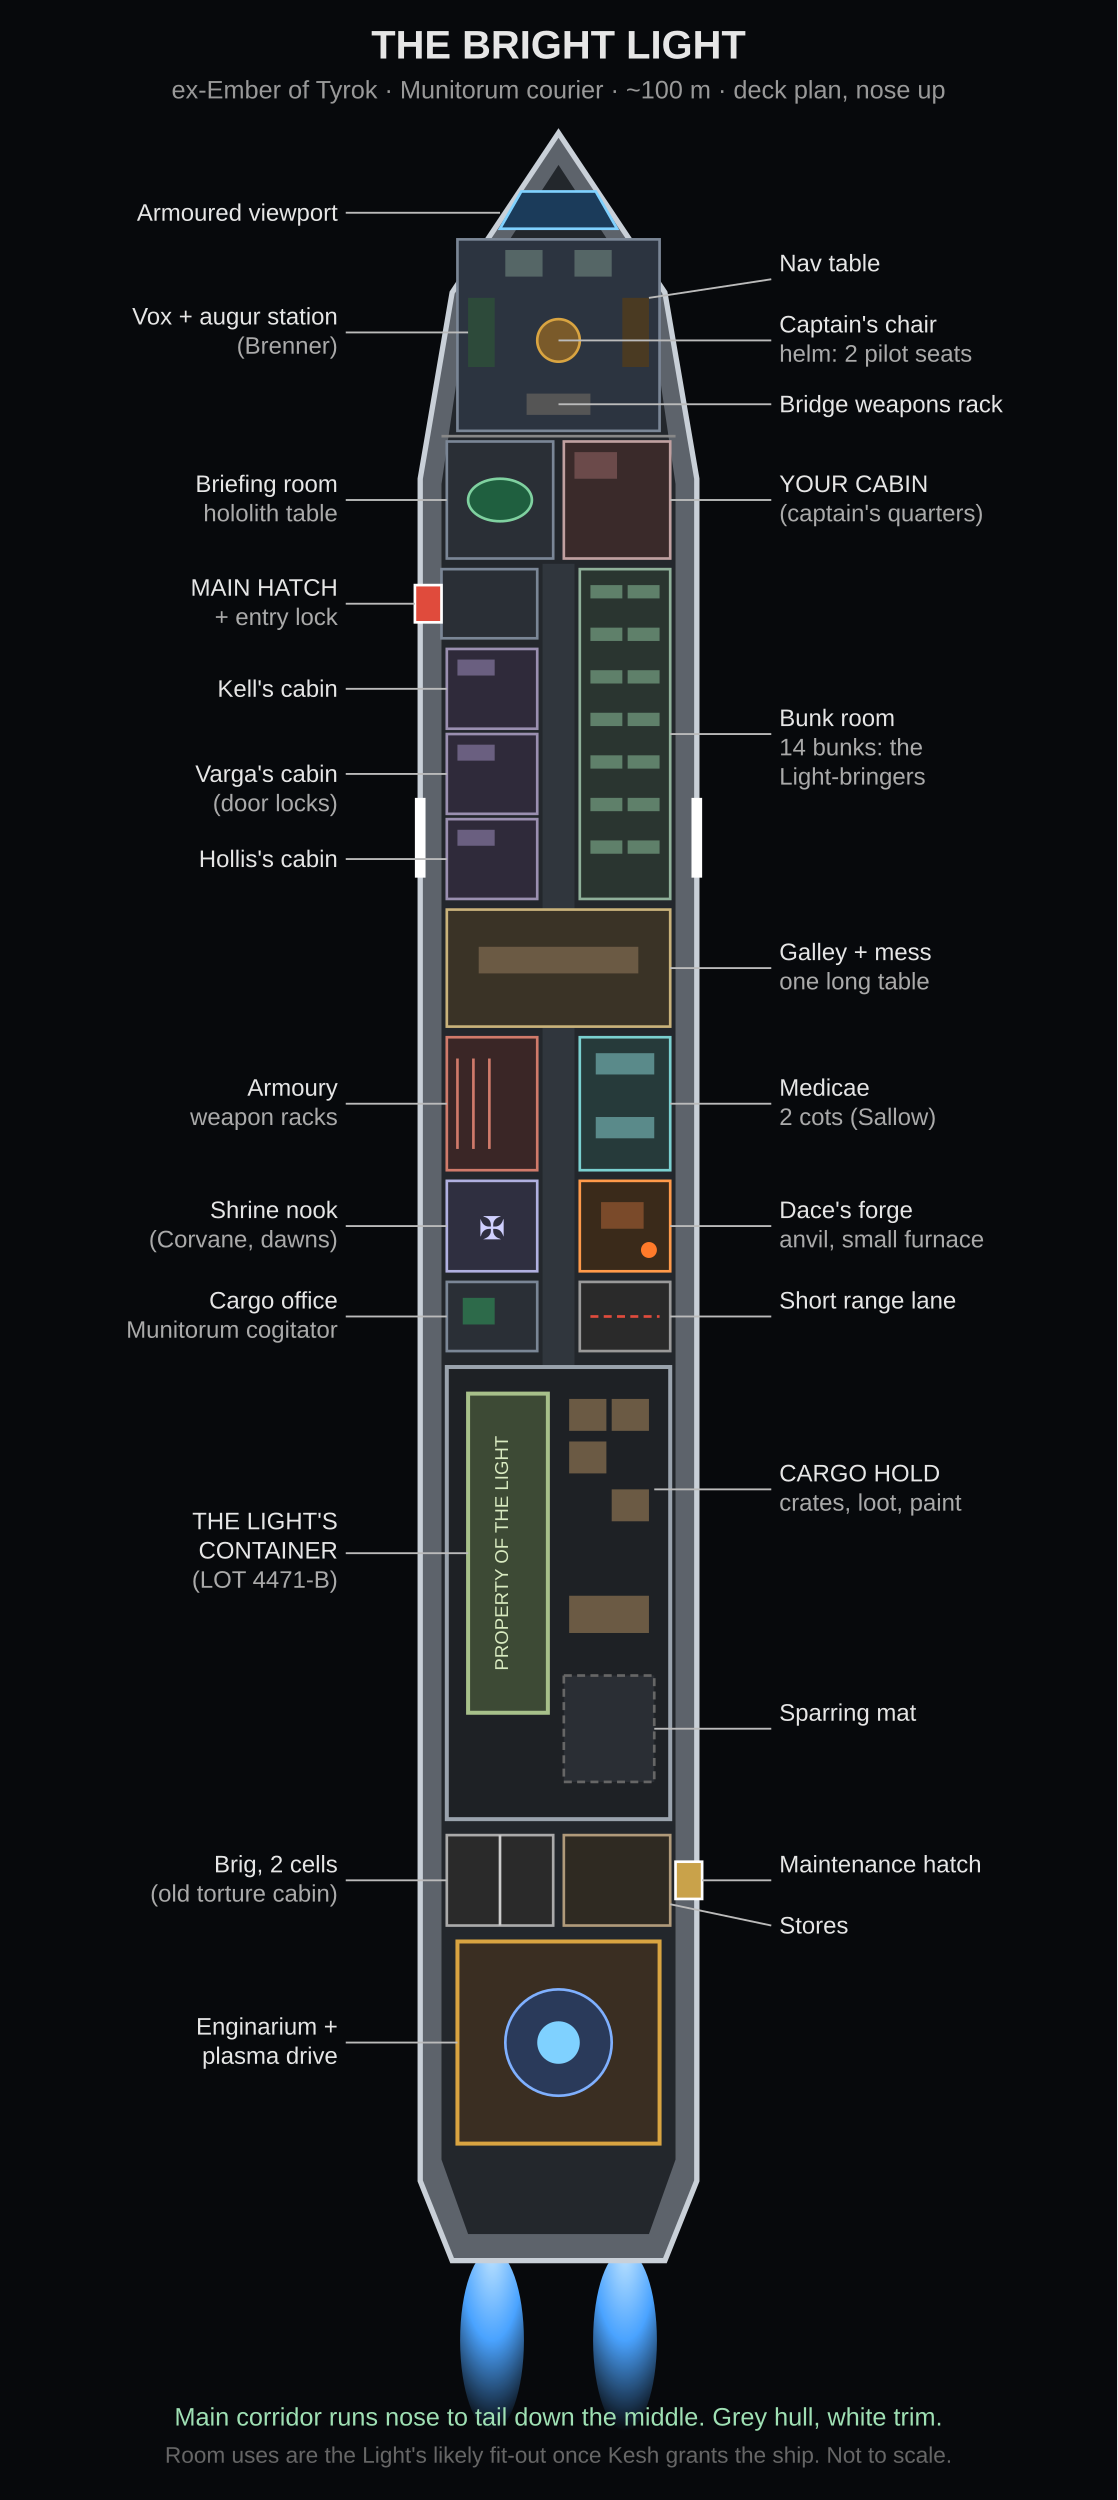
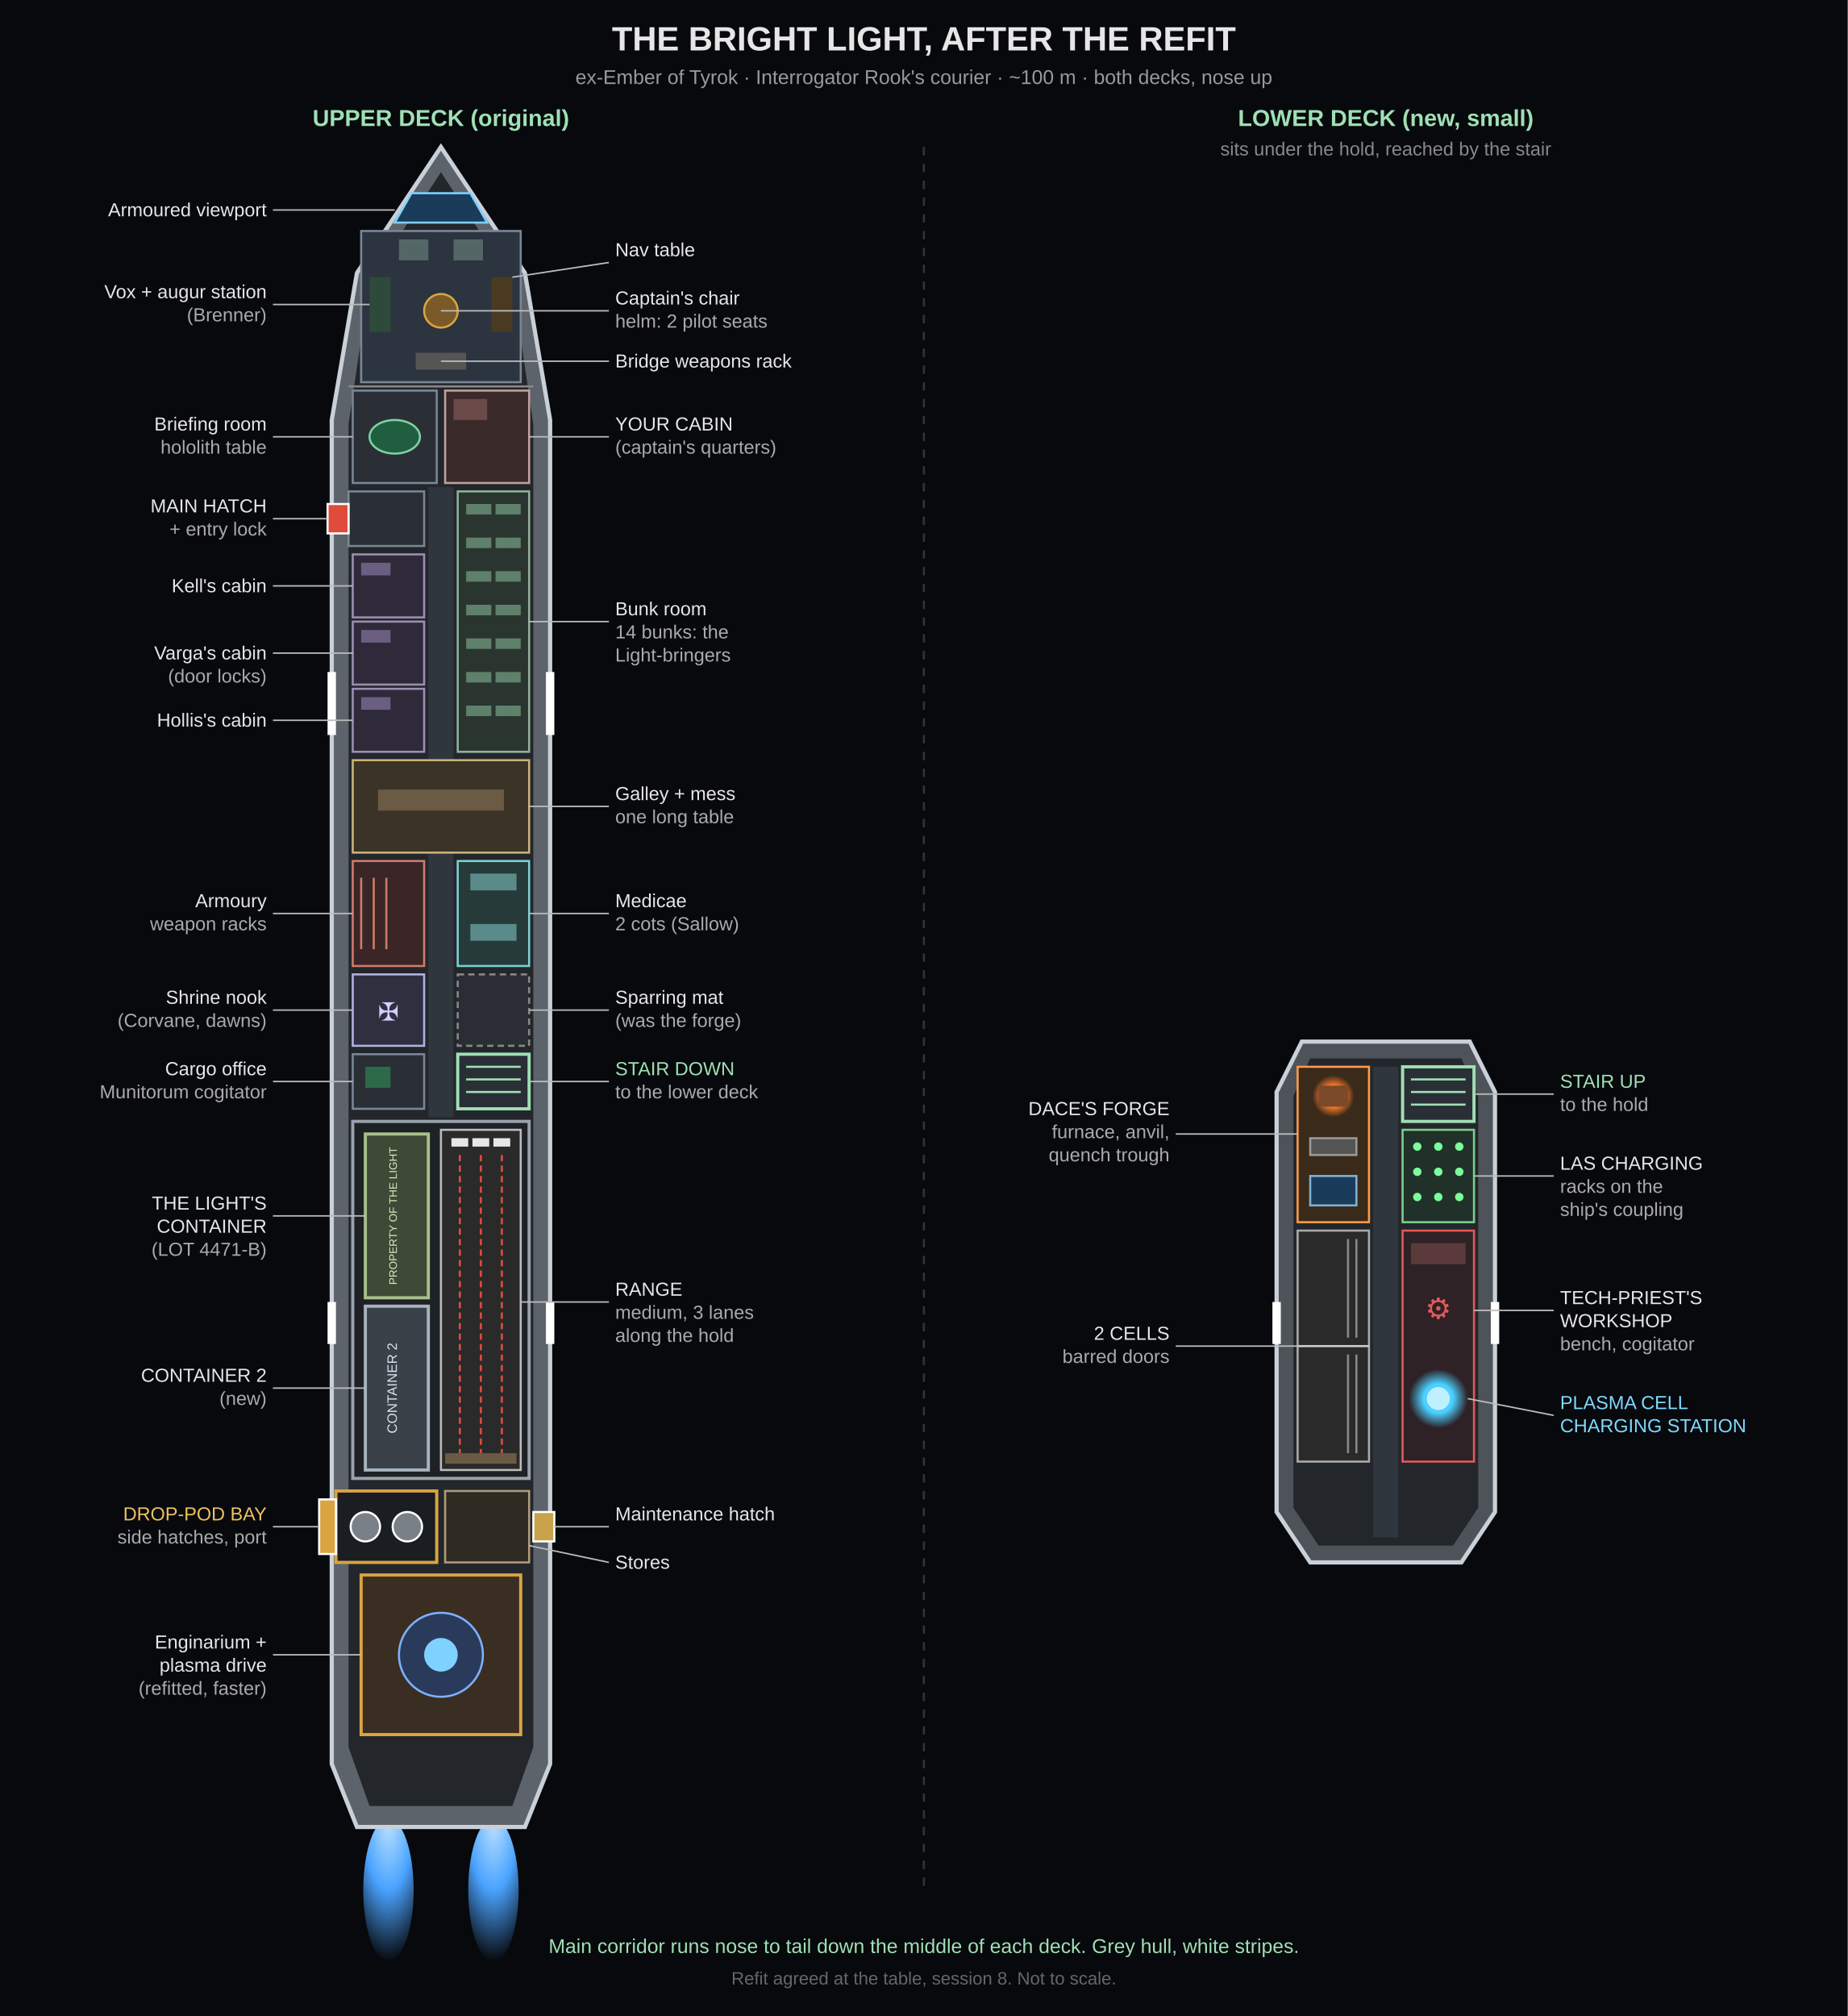
- <svg xmlns="http://www.w3.org/2000/svg" viewBox="0 0 420 940" width="420" height="940" style="background:#0b0d12" font-family="Arial, sans-serif">
+ <svg xmlns="http://www.w3.org/2000/svg" viewBox="0 0 880 960" width="880" height="960" style="background:#07090c" font-family="Arial, sans-serif">
  <defs>
    <radialGradient id="eng" cx="0.5" cy="0" r="1">
      <stop offset="0" stop-color="#bfe4ff" />
      <stop offset="0.5" stop-color="#4aa3ff" />
      <stop offset="1" stop-color="#4aa3ff" stop-opacity="0" />
    </radialGradient>
+     <radialGradient id="plasma" cx="0.5" cy="0.5" r="0.5">
+       <stop offset="0" stop-color="#e8f8ff" />
+       <stop offset="0.5" stop-color="#4ad0ff" />
+       <stop offset="1" stop-color="#4ad0ff" stop-opacity="0" />
+     </radialGradient>
+     <radialGradient id="fire" cx="0.5" cy="0.5" r="0.5">
+       <stop offset="0" stop-color="#ffe0a0" />
+       <stop offset="0.5" stop-color="#ff7a2a" />
+       <stop offset="1" stop-color="#ff7a2a" stop-opacity="0" />
+     </radialGradient>
  </defs>
-   <rect width="420" height="940" fill="#07090c" />
-   <text x="210" y="22" fill="#e6e6e6" font-size="15" font-weight="bold" text-anchor="middle">THE BRIGHT LIGHT</text>
-   <text x="210" y="37" fill="#999" font-size="9.5" text-anchor="middle">ex-Ember of Tyrok · Munitorum courier · ~100 m · deck plan, nose up</text>
-   <ellipse cx="185" cy="880" rx="12" ry="34" fill="url(#eng)" />
-   <ellipse cx="235" cy="880" rx="12" ry="34" fill="url(#eng)" />
-   <path d="M210 50 L250 110 L262 180 L262 820 L250 850 L170 850 L158 820 L158 180 L170 110 Z" fill="#5d636b" stroke="#c9d0d8" stroke-width="2" />
-   <path d="M210 62 L244 114 L254 182 L254 812 L244 840 L176 840 L166 812 L166 182 L176 114 Z" fill="#23272c" />
-   <path d="M158 300 L158 330" stroke="#fff" stroke-width="4" />
-   <path d="M262 300 L262 330" stroke="#fff" stroke-width="4" />
-   <path d="M196 72 L224 72 L232 86 L188 86 Z" fill="#1b3b5a" stroke="#7fd1ff" />
-   <rect x="172" y="90" width="76" height="72" fill="#2c3440" stroke="#7a8696" />
-   <rect x="190" y="94" width="14" height="10" fill="#566" />
-   <rect x="216" y="94" width="14" height="10" fill="#566" />
-   <circle cx="210" cy="128" r="8" fill="#7a5a2a" stroke="#d9a441" />
-   <rect x="176" y="112" width="10" height="26" fill="#2d4a3a" />
-   <rect x="234" y="112" width="10" height="26" fill="#4a3a22" />
-   <rect x="198" y="148" width="24" height="8" fill="#555" />
-   <line x1="166" y1="164" x2="254" y2="164" stroke="#888" />
-   <rect x="168" y="166" width="40" height="44" fill="#2a2f36" stroke="#7a8696" />
-   <ellipse cx="188" cy="188" rx="12" ry="8" fill="#1f5f3f" stroke="#7fd1a0" />
-   <rect x="212" y="166" width="40" height="44" fill="#3a2a2a" stroke="#c0a0a0" />
-   <rect x="216" y="170" width="16" height="10" fill="#6b4a4a" />
-   <rect x="204" y="212" width="12" height="430" fill="#30363d" />
-   <rect x="166" y="214" width="36" height="26" fill="#2a2f36" stroke="#7a8696" />
-   <rect x="156" y="220" width="10" height="14" fill="#e04b3c" stroke="#fff" />
-   <rect x="168" y="244" width="34" height="30" fill="#2f2a3a" stroke="#9a8fb0" />
-   <rect x="168" y="276" width="34" height="30" fill="#2f2a3a" stroke="#9a8fb0" />
-   <rect x="168" y="308" width="34" height="30" fill="#2f2a3a" stroke="#9a8fb0" />
-   <g fill="#6a5f80">
-     <rect x="172" y="248" width="14" height="6" />
-     <rect x="172" y="280" width="14" height="6" />
-     <rect x="172" y="312" width="14" height="6" />
+   <rect width="880" height="960" fill="#07090c" />
+   <text x="440" y="24" fill="#e6e6e6" font-size="16" font-weight="bold" text-anchor="middle">THE BRIGHT LIGHT, AFTER THE REFIT</text>
+   <text x="440" y="40" fill="#999" font-size="9.5" text-anchor="middle">ex-Ember of Tyrok · Interrogator Rook's courier · ~100 m · both decks, nose up</text>
+   <text x="210" y="60" fill="#9fe0b4" font-size="11" font-weight="bold" text-anchor="middle">UPPER DECK (original)</text>
+   <g transform="translate(0 20)">
+     <ellipse cx="185" cy="880" rx="12" ry="34" fill="url(#eng)" />
+     <ellipse cx="235" cy="880" rx="12" ry="34" fill="url(#eng)" />
+     <path d="M210 50 L250 110 L262 180 L262 820 L250 850 L170 850 L158 820 L158 180 L170 110 Z" fill="#5d636b" stroke="#c9d0d8" stroke-width="2" />
+     <path d="M210 62 L244 114 L254 182 L254 812 L244 840 L176 840 L166 812 L166 182 L176 114 Z" fill="#23272c" />
+     <path d="M158 300 L158 330" stroke="#fff" stroke-width="4" />
+     <path d="M262 300 L262 330" stroke="#fff" stroke-width="4" />
+     <path d="M158 600 L158 620" stroke="#fff" stroke-width="4" />
+     <path d="M262 600 L262 620" stroke="#fff" stroke-width="4" />
+     <path d="M196 72 L224 72 L232 86 L188 86 Z" fill="#1b3b5a" stroke="#7fd1ff" />
+     <rect x="172" y="90" width="76" height="72" fill="#2c3440" stroke="#7a8696" />
+     <rect x="190" y="94" width="14" height="10" fill="#566" />
+     <rect x="216" y="94" width="14" height="10" fill="#566" />
+     <circle cx="210" cy="128" r="8" fill="#7a5a2a" stroke="#d9a441" />
+     <rect x="176" y="112" width="10" height="26" fill="#2d4a3a" />
+     <rect x="234" y="112" width="10" height="26" fill="#4a3a22" />
+     <rect x="198" y="148" width="24" height="8" fill="#555" />
+     <line x1="166" y1="164" x2="254" y2="164" stroke="#888" />
+     <rect x="168" y="166" width="40" height="44" fill="#2a2f36" stroke="#7a8696" />
+     <ellipse cx="188" cy="188" rx="12" ry="8" fill="#1f5f3f" stroke="#7fd1a0" />
+     <rect x="212" y="166" width="40" height="44" fill="#3a2a2a" stroke="#c0a0a0" />
+     <rect x="216" y="170" width="16" height="10" fill="#6b4a4a" />
+     <rect x="204" y="212" width="12" height="300" fill="#30363d" />
+     <rect x="166" y="214" width="36" height="26" fill="#2a2f36" stroke="#7a8696" />
+     <rect x="156" y="220" width="10" height="14" fill="#e04b3c" stroke="#fff" />
+     <rect x="168" y="244" width="34" height="30" fill="#2f2a3a" stroke="#9a8fb0" />
+     <rect x="168" y="276" width="34" height="30" fill="#2f2a3a" stroke="#9a8fb0" />
+     <rect x="168" y="308" width="34" height="30" fill="#2f2a3a" stroke="#9a8fb0" />
+     <g fill="#6a5f80">
+       <rect x="172" y="248" width="14" height="6" />
+       <rect x="172" y="280" width="14" height="6" />
+       <rect x="172" y="312" width="14" height="6" />
+     </g>
+     <rect x="218" y="214" width="34" height="124" fill="#2a3530" stroke="#8fb09a" />
+     <g fill="#5f806a">
+       <rect x="222" y="220" width="12" height="5" />
+       <rect x="236" y="220" width="12" height="5" />
+       <rect x="222" y="236" width="12" height="5" />
+       <rect x="236" y="236" width="12" height="5" />
+       <rect x="222" y="252" width="12" height="5" />
+       <rect x="236" y="252" width="12" height="5" />
+       <rect x="222" y="268" width="12" height="5" />
+       <rect x="236" y="268" width="12" height="5" />
+       <rect x="222" y="284" width="12" height="5" />
+       <rect x="236" y="284" width="12" height="5" />
+       <rect x="222" y="300" width="12" height="5" />
+       <rect x="236" y="300" width="12" height="5" />
+       <rect x="222" y="316" width="12" height="5" />
+       <rect x="236" y="316" width="12" height="5" />
+     </g>
+     <rect x="168" y="342" width="84" height="44" fill="#3a3326" stroke="#c9b27a" />
+     <rect x="180" y="356" width="60" height="10" fill="#6b5a44" />
+     <rect x="168" y="390" width="34" height="50" fill="#3a2626" stroke="#d07a6a" />
+     <g stroke="#d07a6a">
+       <line x1="172" y1="398" x2="172" y2="432" />
+       <line x1="178" y1="398" x2="178" y2="432" />
+       <line x1="184" y1="398" x2="184" y2="432" />
+     </g>
+     <rect x="218" y="390" width="34" height="50" fill="#263a3a" stroke="#7ad0d0" />
+     <rect x="224" y="396" width="22" height="8" fill="#5a8a8a" />
+     <rect x="224" y="420" width="22" height="8" fill="#5a8a8a" />
+     <rect x="168" y="444" width="34" height="34" fill="#2f2f40" stroke="#b0b0e0" />
+     <text x="185" y="466" fill="#d0d0ff" font-size="12" text-anchor="middle">✠</text>
+     <rect x="218" y="444" width="34" height="34" fill="#2a2e34" stroke="#888" stroke-dasharray="3 2" />
+     <rect x="168" y="482" width="34" height="26" fill="#2a2f36" stroke="#7a8696" />
+     <rect x="174" y="488" width="12" height="10" fill="#2d6a4a" />
+     <rect x="218" y="482" width="34" height="26" fill="#2a2f36" stroke="#9fe0b4" stroke-width="1.5" />
+     <g stroke="#9fe0b4">
+       <line x1="222" y1="488" x2="248" y2="488" />
+       <line x1="222" y1="494" x2="248" y2="494" />
+       <line x1="222" y1="500" x2="248" y2="500" />
+     </g>
+     <rect x="168" y="514" width="84" height="170" fill="#1e2125" stroke="#9aa3ad" stroke-width="1.5" />
+     <rect x="174" y="520" width="30" height="78" fill="#3d4a35" stroke="#a7c08a" stroke-width="1.5" />
+     <text x="189" y="559" fill="#d8eac0" font-size="5.2" text-anchor="middle" transform="rotate(-90 189 559)">PROPERTY OF THE LIGHT</text>
+     <rect x="174" y="602" width="30" height="78" fill="#3a4148" stroke="#a7b4c0" stroke-width="1.5" />
+     <text x="189" y="641" fill="#d8e0ea" font-size="6.5" text-anchor="middle" transform="rotate(-90 189 641)">CONTAINER 2</text>
+     <rect x="210" y="518" width="38" height="162" fill="#2a2a2a" stroke="#bbb" />
+     <g stroke="#e04b3c" stroke-dasharray="3 2">
+       <line x1="219" y1="530" x2="219" y2="672" />
+       <line x1="229" y1="530" x2="229" y2="672" />
+       <line x1="239" y1="530" x2="239" y2="672" />
+     </g>
+     <g fill="#e6e6e6">
+       <rect x="215" y="522" width="8" height="4" />
+       <rect x="225" y="522" width="8" height="4" />
+       <rect x="235" y="522" width="8" height="4" />
+     </g>
+     <rect x="212" y="672" width="34" height="5" fill="#6b5a44" />
+     <rect x="160" y="690" width="48" height="34" fill="#1a1d21" stroke="#d9a441" stroke-width="1.5" />
+     <circle cx="174" cy="707" r="7" fill="#7a8088" stroke="#fff" />
+     <circle cx="194" cy="707" r="7" fill="#7a8088" stroke="#fff" />
+     <rect x="152" y="694" width="8" height="26" fill="#d9a441" stroke="#fff" />
+     <rect x="254" y="700" width="10" height="14" fill="#c9a24a" stroke="#fff" />
+     <rect x="212" y="690" width="40" height="34" fill="#2f2a22" stroke="#b09a7a" />
+     <rect x="172" y="730" width="76" height="76" fill="#3a2e22" stroke="#d9a441" stroke-width="1.5" />
+     <circle cx="210" cy="768" r="20" fill="#2a3a5a" stroke="#7fb0ff" />
+     <circle cx="210" cy="768" r="8" fill="#7fd1ff" />
+     <g stroke="#bbb" stroke-width="0.7">
+       <line x1="188" y1="80" x2="130" y2="80" />
+       <line x1="176" y1="125" x2="130" y2="125" />
+       <line x1="168" y1="188" x2="130" y2="188" />
+       <line x1="156" y1="227" x2="130" y2="227" />
+       <line x1="168" y1="259" x2="130" y2="259" />
+       <line x1="168" y1="291" x2="130" y2="291" />
+       <line x1="168" y1="323" x2="130" y2="323" />
+       <line x1="168" y1="415" x2="130" y2="415" />
+       <line x1="168" y1="461" x2="130" y2="461" />
+       <line x1="168" y1="495" x2="130" y2="495" />
+       <line x1="174" y1="559" x2="130" y2="559" />
+       <line x1="174" y1="641" x2="130" y2="641" />
+       <line x1="152" y1="707" x2="130" y2="707" />
+       <line x1="172" y1="768" x2="130" y2="768" />
+       <line x1="244" y1="112" x2="290" y2="105" />
+       <line x1="210" y1="128" x2="290" y2="128" />
+       <line x1="210" y1="152" x2="290" y2="152" />
+       <line x1="252" y1="188" x2="290" y2="188" />
+       <line x1="252" y1="276" x2="290" y2="276" />
+       <line x1="252" y1="364" x2="290" y2="364" />
+       <line x1="252" y1="415" x2="290" y2="415" />
+       <line x1="252" y1="461" x2="290" y2="461" />
+       <line x1="252" y1="495" x2="290" y2="495" />
+       <line x1="248" y1="600" x2="290" y2="600" />
+       <line x1="264" y1="707" x2="290" y2="707" />
+       <line x1="252" y1="716" x2="290" y2="724" />
+     </g>
+     <g font-size="9" fill="#e6e6e6">
+       <g text-anchor="end">
+         <text x="127" y="83">Armoured viewport</text>
+         <text x="127" y="122">Vox + augur station</text>
+         <text x="127" y="133" fill="#aaa">(Brenner)</text>
+         <text x="127" y="185">Briefing room</text>
+         <text x="127" y="196" fill="#aaa">hololith table</text>
+         <text x="127" y="224">MAIN HATCH</text>
+         <text x="127" y="235" fill="#aaa">+ entry lock</text>
+         <text x="127" y="262">Kell's cabin</text>
+         <text x="127" y="294">Varga's cabin</text>
+         <text x="127" y="305" fill="#aaa">(door locks)</text>
+         <text x="127" y="326">Hollis's cabin</text>
+         <text x="127" y="412">Armoury</text>
+         <text x="127" y="423" fill="#aaa">weapon racks</text>
+         <text x="127" y="458">Shrine nook</text>
+         <text x="127" y="469" fill="#aaa">(Corvane, dawns)</text>
+         <text x="127" y="492">Cargo office</text>
+         <text x="127" y="503" fill="#aaa">Munitorum cogitator</text>
+         <text x="127" y="556">THE LIGHT'S</text>
+         <text x="127" y="567">CONTAINER</text>
+         <text x="127" y="578" fill="#aaa">(LOT 4471-B)</text>
+         <text x="127" y="638">CONTAINER 2</text>
+         <text x="127" y="649" fill="#aaa">(new)</text>
+         <text x="127" y="704" fill="#f0c060">DROP-POD BAY</text>
+         <text x="127" y="715" fill="#aaa">side hatches, port</text>
+         <text x="127" y="765">Enginarium +</text>
+         <text x="127" y="776">plasma drive</text>
+         <text x="127" y="787" fill="#aaa">(refitted, faster)</text>
+       </g>
+       <text x="293" y="102">Nav table</text>
+       <text x="293" y="125">Captain's chair</text>
+       <text x="293" y="136" fill="#aaa">helm: 2 pilot seats</text>
+       <text x="293" y="155">Bridge weapons rack</text>
+       <text x="293" y="185">YOUR CABIN</text>
+       <text x="293" y="196" fill="#aaa">(captain's quarters)</text>
+       <text x="293" y="273">Bunk room</text>
+       <text x="293" y="284" fill="#aaa">14 bunks: the</text>
+       <text x="293" y="295" fill="#aaa">Light-bringers</text>
+       <text x="293" y="361">Galley + mess</text>
+       <text x="293" y="372" fill="#aaa">one long table</text>
+       <text x="293" y="412">Medicae</text>
+       <text x="293" y="423" fill="#aaa">2 cots (Sallow)</text>
+       <text x="293" y="458">Sparring mat</text>
+       <text x="293" y="469" fill="#aaa">(was the forge)</text>
+       <text x="293" y="492" fill="#9fe0b4">STAIR DOWN</text>
+       <text x="293" y="503" fill="#aaa">to the lower deck</text>
+       <text x="293" y="597">RANGE</text>
+       <text x="293" y="608" fill="#aaa">medium, 3 lanes</text>
+       <text x="293" y="619" fill="#aaa">along the hold</text>
+       <text x="293" y="704">Maintenance hatch</text>
+       <text x="293" y="727">Stores</text>
+     </g>
  </g>
-   <rect x="218" y="214" width="34" height="124" fill="#2a3530" stroke="#8fb09a" />
-   <g fill="#5f806a">
-     <rect x="222" y="220" width="12" height="5" />
-     <rect x="236" y="220" width="12" height="5" />
-     <rect x="222" y="236" width="12" height="5" />
-     <rect x="236" y="236" width="12" height="5" />
-     <rect x="222" y="252" width="12" height="5" />
-     <rect x="236" y="252" width="12" height="5" />
-     <rect x="222" y="268" width="12" height="5" />
-     <rect x="236" y="268" width="12" height="5" />
-     <rect x="222" y="284" width="12" height="5" />
-     <rect x="236" y="284" width="12" height="5" />
-     <rect x="222" y="300" width="12" height="5" />
-     <rect x="236" y="300" width="12" height="5" />
-     <rect x="222" y="316" width="12" height="5" />
-     <rect x="236" y="316" width="12" height="5" />
+   <line x1="440" y1="70" x2="440" y2="900" stroke="#333" stroke-dasharray="4 4" />
+   <text x="660" y="60" fill="#9fe0b4" font-size="11" font-weight="bold" text-anchor="middle">LOWER DECK (new, small)</text>
+   <text x="660" y="74" fill="#888" font-size="9" text-anchor="middle">sits under the hold, reached by the stair</text>
+   <g transform="translate(0 20)">
+     <path d="M620 476 L700 476 L712 500 L712 700 L696 724 L624 724 L608 700 L608 500 Z" fill="#4d5359" stroke="#c9d0d8" stroke-width="2" />
+     <path d="M624 484 L696 484 L704 502 L704 698 L692 716 L628 716 L616 698 L616 502 Z" fill="#23272c" />
+     <path d="M608 600 L608 620" stroke="#fff" stroke-width="4" />
+     <path d="M712 600 L712 620" stroke="#fff" stroke-width="4" />
+     <rect x="668" y="488" width="34" height="26" fill="#2a2f36" stroke="#9fe0b4" stroke-width="1.5" />
+     <g stroke="#9fe0b4">
+       <line x1="672" y1="494" x2="698" y2="494" />
+       <line x1="672" y1="500" x2="698" y2="500" />
+       <line x1="672" y1="506" x2="698" y2="506" />
+     </g>
+     <rect x="654" y="488" width="12" height="224" fill="#30363d" />
+     <rect x="618" y="488" width="34" height="74" fill="#3a2a1a" stroke="#ff9a4a" />
+     <circle cx="635" cy="502" r="10" fill="url(#fire)" />
+     <rect x="628" y="497" width="14" height="10" fill="#7a4a2a" />
+     <rect x="624" y="522" width="22" height="8" fill="#555" stroke="#999" />
+     <rect x="624" y="540" width="22" height="14" fill="#1b3b5a" stroke="#7fb0d0" />
+     <rect x="668" y="518" width="34" height="44" fill="#22302a" stroke="#7ad08a" />
+     <g fill="#7aff9a">
+       <circle cx="675" cy="526" r="2" />
+       <circle cx="685" cy="526" r="2" />
+       <circle cx="695" cy="526" r="2" />
+       <circle cx="675" cy="538" r="2" />
+       <circle cx="685" cy="538" r="2" />
+       <circle cx="695" cy="538" r="2" />
+       <circle cx="675" cy="550" r="2" />
+       <circle cx="685" cy="550" r="2" />
+       <circle cx="695" cy="550" r="2" />
+     </g>
+     <rect x="618" y="566" width="34" height="110" fill="#2a2a2a" stroke="#aaa" />
+     <line x1="618" y1="621" x2="652" y2="621" stroke="#ccc" />
+     <g stroke="#888">
+       <line x1="646" y1="570" x2="646" y2="617" />
+       <line x1="642" y1="570" x2="642" y2="617" />
+       <line x1="646" y1="625" x2="646" y2="672" />
+       <line x1="642" y1="625" x2="642" y2="672" />
+     </g>
+     <rect x="668" y="566" width="34" height="110" fill="#2e2226" stroke="#e05a5a" />
+     <rect x="672" y="572" width="26" height="10" fill="#5a3a3a" />
+     <text x="685" y="608" fill="#e05a5a" font-size="14" text-anchor="middle">⚙</text>
+     <circle cx="685" cy="646" r="14" fill="url(#plasma)" />
+     <circle cx="685" cy="646" r="6" fill="#bff0ff" stroke="#4ad0ff" />
+     <g stroke="#bbb" stroke-width="0.7">
+       <line x1="618" y1="520" x2="560" y2="520" />
+       <line x1="618" y1="621" x2="560" y2="621" />
+       <line x1="702" y1="501" x2="740" y2="501" />
+       <line x1="702" y1="540" x2="740" y2="540" />
+       <line x1="702" y1="604" x2="740" y2="604" />
+       <line x1="699" y1="646" x2="740" y2="654" />
+     </g>
+     <g font-size="9" fill="#e6e6e6">
+       <g text-anchor="end">
+         <text x="557" y="511">DACE'S FORGE</text>
+         <text x="557" y="522" fill="#aaa">furnace, anvil,</text>
+         <text x="557" y="533" fill="#aaa">quench trough</text>
+         <text x="557" y="618">2 CELLS</text>
+         <text x="557" y="629" fill="#aaa">barred doors</text>
+       </g>
+       <text x="743" y="498" fill="#9fe0b4">STAIR UP</text>
+       <text x="743" y="509" fill="#aaa">to the hold</text>
+       <text x="743" y="537">LAS CHARGING</text>
+       <text x="743" y="548" fill="#aaa">racks on the</text>
+       <text x="743" y="559" fill="#aaa">ship's coupling</text>
+       <text x="743" y="601">TECH-PRIEST'S</text>
+       <text x="743" y="612">WORKSHOP</text>
+       <text x="743" y="623" fill="#aaa">bench, cogitator</text>
+       <text x="743" y="651" fill="#7fd8ff">PLASMA CELL</text>
+       <text x="743" y="662" fill="#7fd8ff">CHARGING STATION</text>
+     </g>
  </g>
-   <rect x="168" y="342" width="84" height="44" fill="#3a3326" stroke="#c9b27a" />
-   <rect x="180" y="356" width="60" height="10" fill="#6b5a44" />
-   <rect x="168" y="390" width="34" height="50" fill="#3a2626" stroke="#d07a6a" />
-   <g stroke="#d07a6a">
-     <line x1="172" y1="398" x2="172" y2="432" />
-     <line x1="178" y1="398" x2="178" y2="432" />
-     <line x1="184" y1="398" x2="184" y2="432" />
-   </g>
-   <rect x="218" y="390" width="34" height="50" fill="#263a3a" stroke="#7ad0d0" />
-   <rect x="224" y="396" width="22" height="8" fill="#5a8a8a" />
-   <rect x="224" y="420" width="22" height="8" fill="#5a8a8a" />
-   <rect x="168" y="444" width="34" height="34" fill="#2f2f40" stroke="#b0b0e0" />
-   <text x="185" y="466" fill="#d0d0ff" font-size="12" text-anchor="middle">✠</text>
-   <rect x="218" y="444" width="34" height="34" fill="#3a2a1a" stroke="#ff9a4a" />
-   <rect x="226" y="452" width="16" height="10" fill="#7a4a2a" />
-   <circle cx="244" cy="470" r="3" fill="#ff7a2a" />
-   <rect x="168" y="482" width="34" height="26" fill="#2a2f36" stroke="#7a8696" />
-   <rect x="174" y="488" width="12" height="10" fill="#2d6a4a" />
-   <rect x="218" y="482" width="34" height="26" fill="#2a2a2a" stroke="#999" />
-   <line x1="222" y1="495" x2="248" y2="495" stroke="#e04b3c" stroke-dasharray="3 2" />
-   <rect x="168" y="514" width="84" height="170" fill="#1e2125" stroke="#9aa3ad" stroke-width="1.5" />
-   <rect x="176" y="524" width="30" height="120" fill="#3d4a35" stroke="#a7c08a" stroke-width="1.5" />
-   <text x="191" y="584" fill="#d8eac0" font-size="7" text-anchor="middle" transform="rotate(-90 191 584)">PROPERTY OF THE LIGHT</text>
-   <g fill="#6b5a44">
-     <rect x="214" y="526" width="14" height="12" />
-     <rect x="230" y="526" width="14" height="12" />
-     <rect x="214" y="542" width="14" height="12" />
-     <rect x="230" y="560" width="14" height="12" />
-     <rect x="214" y="600" width="30" height="14" />
-   </g>
-   <rect x="212" y="630" width="34" height="40" fill="#2a2e34" stroke="#666" stroke-dasharray="3 2" />
-   <rect x="168" y="690" width="40" height="34" fill="#2a2a2a" stroke="#aaa" />
-   <g stroke="#ccc">
-     <line x1="188" y1="690" x2="188" y2="724" />
-   </g>
-   <rect x="254" y="700" width="10" height="14" fill="#c9a24a" stroke="#fff" />
-   <rect x="212" y="690" width="40" height="34" fill="#2f2a22" stroke="#b09a7a" />
-   <rect x="172" y="730" width="76" height="76" fill="#3a2e22" stroke="#d9a441" stroke-width="1.5" />
-   <circle cx="210" cy="768" r="20" fill="#2a3a5a" stroke="#7fb0ff" />
-   <circle cx="210" cy="768" r="8" fill="#7fd1ff" />
-   <g stroke="#bbb" stroke-width="0.7">
-     <line x1="188" y1="80" x2="130" y2="80" />
-     <line x1="210" y1="128" x2="290" y2="128" />
-     <line x1="176" y1="125" x2="130" y2="125" />
-     <line x1="244" y1="112" x2="290" y2="105" />
-     <line x1="210" y1="152" x2="290" y2="152" />
-     <line x1="168" y1="188" x2="130" y2="188" />
-     <line x1="252" y1="188" x2="290" y2="188" />
-     <line x1="156" y1="227" x2="130" y2="227" />
-     <line x1="168" y1="259" x2="130" y2="259" />
-     <line x1="168" y1="291" x2="130" y2="291" />
-     <line x1="168" y1="323" x2="130" y2="323" />
-     <line x1="252" y1="276" x2="290" y2="276" />
-     <line x1="252" y1="364" x2="290" y2="364" />
-     <line x1="168" y1="415" x2="130" y2="415" />
-     <line x1="252" y1="415" x2="290" y2="415" />
-     <line x1="168" y1="461" x2="130" y2="461" />
-     <line x1="252" y1="461" x2="290" y2="461" />
-     <line x1="168" y1="495" x2="130" y2="495" />
-     <line x1="252" y1="495" x2="290" y2="495" />
-     <line x1="176" y1="584" x2="130" y2="584" />
-     <line x1="246" y1="560" x2="290" y2="560" />
-     <line x1="246" y1="650" x2="290" y2="650" />
-     <line x1="168" y1="707" x2="130" y2="707" />
-     <line x1="264" y1="707" x2="290" y2="707" />
-     <line x1="252" y1="716" x2="290" y2="724" />
-     <line x1="172" y1="768" x2="130" y2="768" />
-     <line x1="210" y1="306" x2="210" y2="306" />
-   </g>
-   <g font-size="9" fill="#e6e6e6">
-     <g text-anchor="end">
-       <text x="127" y="83">Armoured viewport</text>
-       <text x="127" y="122">Vox + augur station</text>
-       <text x="127" y="133" fill="#aaa">(Brenner)</text>
-       <text x="127" y="185">Briefing room</text>
-       <text x="127" y="196" fill="#aaa">hololith table</text>
-       <text x="127" y="224">MAIN HATCH</text>
-       <text x="127" y="235" fill="#aaa">+ entry lock</text>
-       <text x="127" y="262">Kell's cabin</text>
-       <text x="127" y="294">Varga's cabin</text>
-       <text x="127" y="305" fill="#aaa">(door locks)</text>
-       <text x="127" y="326">Hollis's cabin</text>
-       <text x="127" y="412">Armoury</text>
-       <text x="127" y="423" fill="#aaa">weapon racks</text>
-       <text x="127" y="458">Shrine nook</text>
-       <text x="127" y="469" fill="#aaa">(Corvane, dawns)</text>
-       <text x="127" y="492">Cargo office</text>
-       <text x="127" y="503" fill="#aaa">Munitorum cogitator</text>
-       <text x="127" y="575">THE LIGHT'S</text>
-       <text x="127" y="586">CONTAINER</text>
-       <text x="127" y="597" fill="#aaa">(LOT 4471-B)</text>
-       <text x="127" y="704">Brig, 2 cells</text>
-       <text x="127" y="715" fill="#aaa">(old torture cabin)</text>
-       <text x="127" y="765">Enginarium +</text>
-       <text x="127" y="776">plasma drive</text>
-     </g>
-     <text x="293" y="102">Nav table</text>
-     <text x="293" y="125">Captain's chair</text>
-     <text x="293" y="136" fill="#aaa">helm: 2 pilot seats</text>
-     <text x="293" y="155">Bridge weapons rack</text>
-     <text x="293" y="185">YOUR CABIN</text>
-     <text x="293" y="196" fill="#aaa">(captain's quarters)</text>
-     <text x="293" y="273">Bunk room</text>
-     <text x="293" y="284" fill="#aaa">14 bunks: the</text>
-     <text x="293" y="295" fill="#aaa">Light-bringers</text>
-     <text x="293" y="361">Galley + mess</text>
-     <text x="293" y="372" fill="#aaa">one long table</text>
-     <text x="293" y="412">Medicae</text>
-     <text x="293" y="423" fill="#aaa">2 cots (Sallow)</text>
-     <text x="293" y="458">Dace's forge</text>
-     <text x="293" y="469" fill="#aaa">anvil, small furnace</text>
-     <text x="293" y="492">Short range lane</text>
-     <text x="293" y="557">CARGO HOLD</text>
-     <text x="293" y="568" fill="#aaa">crates, loot, paint</text>
-     <text x="293" y="647">Sparring mat</text>
-     <text x="293" y="704">Maintenance hatch</text>
-     <text x="293" y="727">Stores</text>
-   </g>
-   <text x="210" y="912" fill="#9fe0b4" font-size="9.5" text-anchor="middle">Main corridor runs nose to tail down the middle. Grey hull, white trim.</text>
-   <text x="210" y="926" fill="#666" font-size="8.5" text-anchor="middle">Room uses are the Light's likely fit-out once Kesh grants the ship. Not to scale.</text>
+   <text x="440" y="930" fill="#9fe0b4" font-size="9.5" text-anchor="middle">Main corridor runs nose to tail down the middle of each deck. Grey hull, white stripes.</text>
+   <text x="440" y="945" fill="#666" font-size="8.5" text-anchor="middle">Refit agreed at the table, session 8. Not to scale.</text>
</svg>
